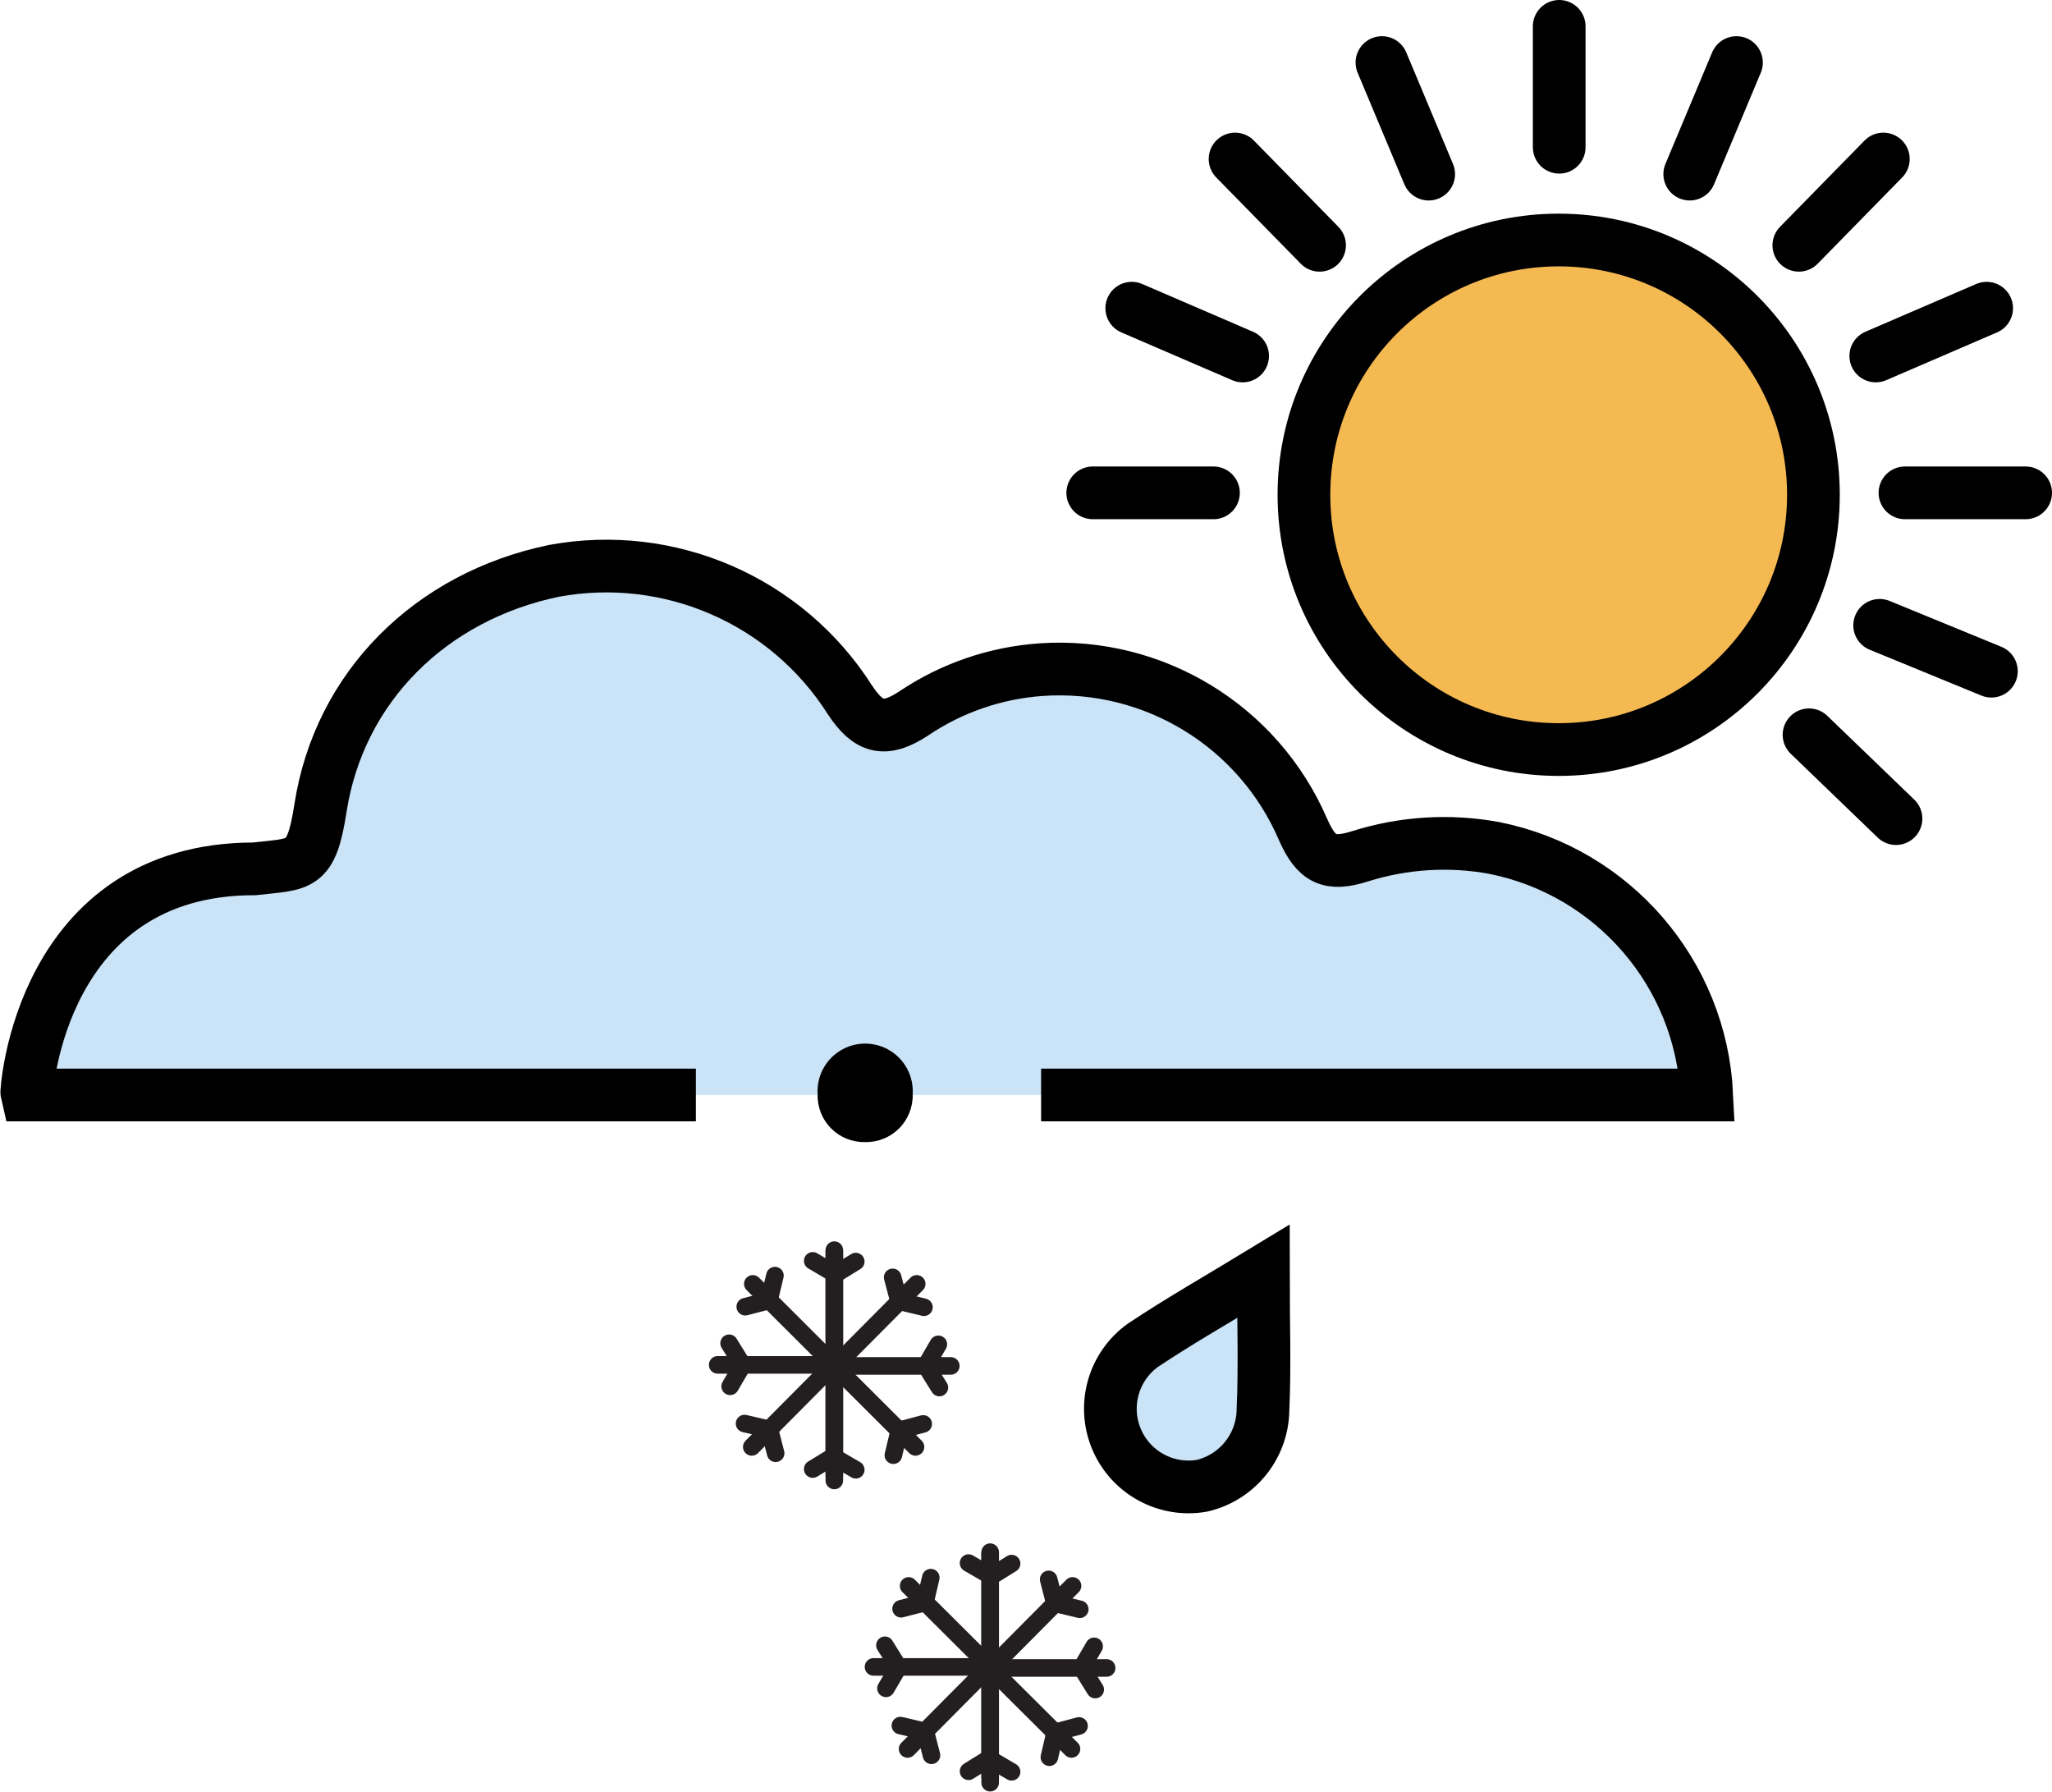
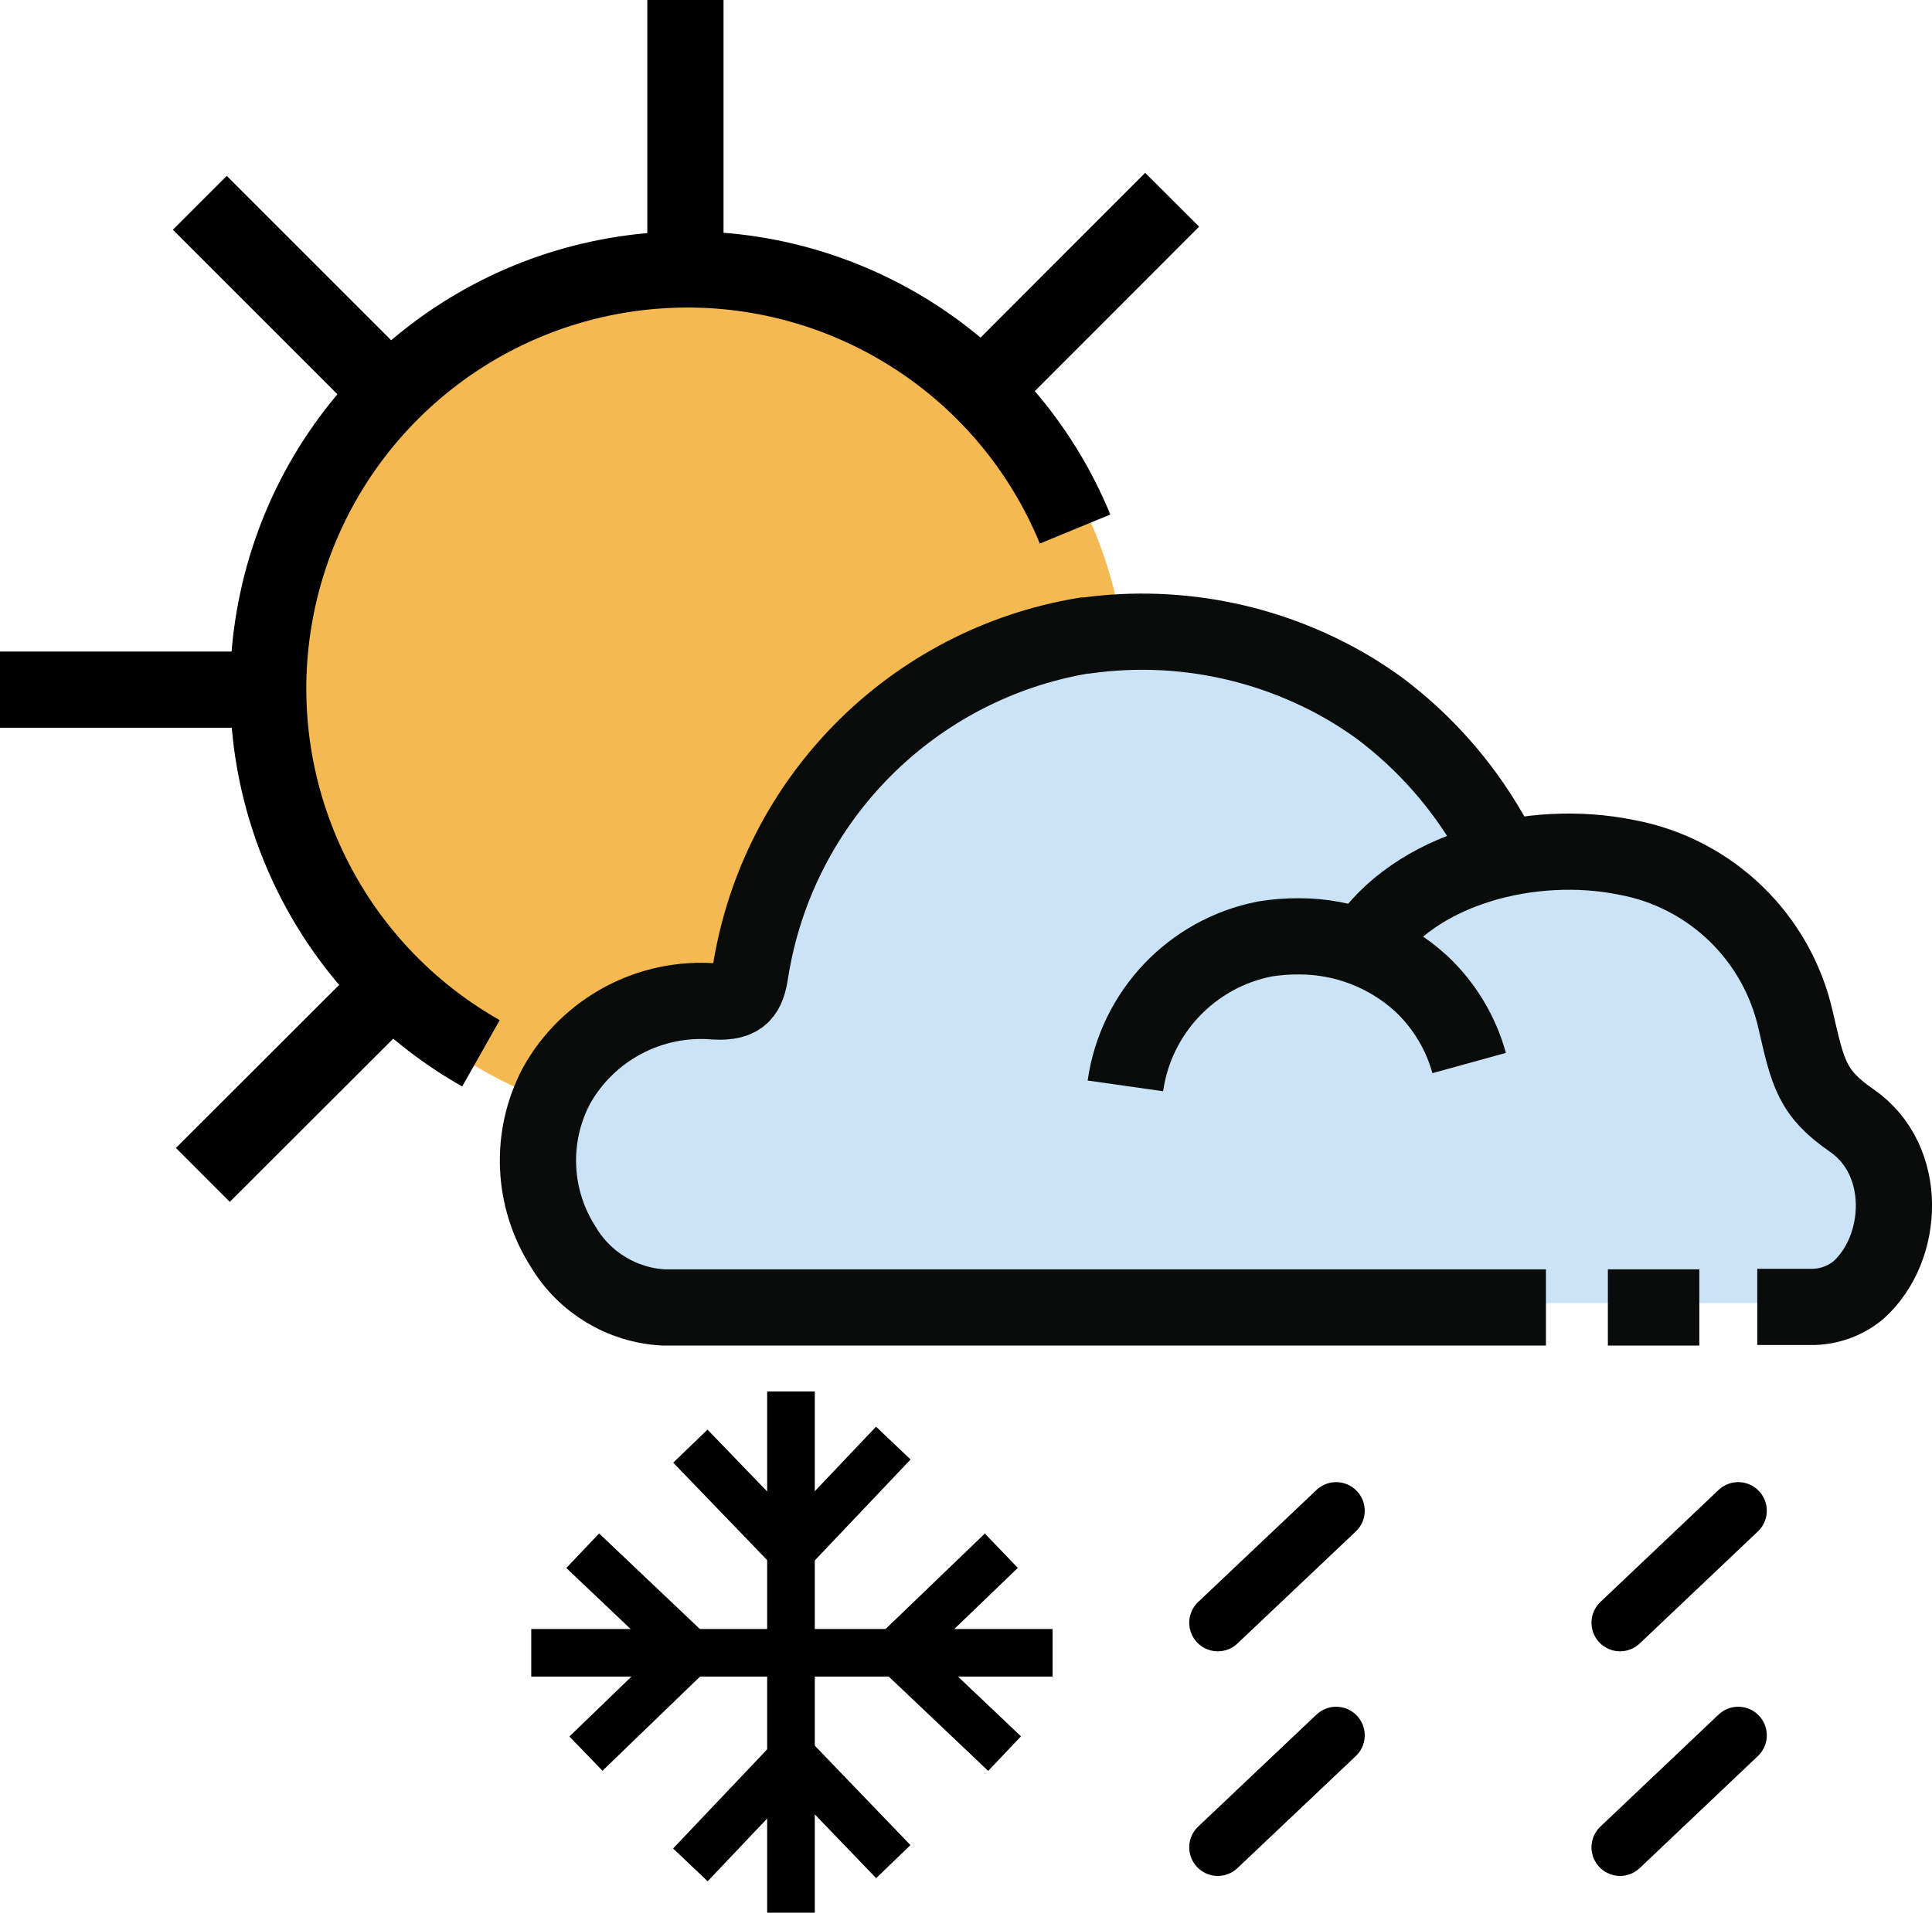
- <svg xmlns="http://www.w3.org/2000/svg" viewBox="0 0 116.8 101.96">
+ <svg xmlns="http://www.w3.org/2000/svg" viewBox="0 0 101.39 100.4">
  <defs>
-     <style>.cls-1{fill:#cae3f6;}.cls-2{fill:#f5b952;}.cls-3,.cls-4,.cls-5,.cls-6{fill:none;stroke-miterlimit:10;}.cls-3,.cls-4{stroke:#231f20;}.cls-3,.cls-6{stroke-linecap:round;}.cls-5,.cls-6{stroke:#000;stroke-width:3px;}</style>
+     <style>.cls-1{fill:#f5b952;}.cls-2{fill:#cae3f6;}.cls-3,.cls-4,.cls-5,.cls-6,.cls-7{fill:none;stroke-miterlimit:10;}.cls-3,.cls-4,.cls-5,.cls-6{stroke:#000;}.cls-3{stroke-width:2.5px;}.cls-4{stroke-linecap:round;stroke-width:3px;}.cls-5,.cls-6,.cls-7{stroke-width:4px;}.cls-6{stroke-linecap:square;}.cls-7{stroke:#0a0b0b;}</style>
  </defs>
  <g id="Layer_2" data-name="Layer 2">
    <g id="Layer_1-2" data-name="Layer 1">
-       <path class="cls-1" d="M71.91,72.36c-2.48,1.51-4.72,2.78-6.85,4.2a4.45,4.45,0,0,0,3.36,8,4.5,4.5,0,0,0,3.47-4.36C72,77.73,71.91,75.25,71.91,72.36Z" />
-       <path class="cls-1" d="M59.26,62.32H97.15a15.07,15.07,0,0,0-12.1-14.06,15.87,15.87,0,0,0-7.62.47c-1.76.56-2.5.2-3.26-1.52a15.1,15.1,0,0,0-14.88-9.1A14.82,14.82,0,0,0,52,40.61c-1.62,1.06-2.55.86-3.63-.79a16.43,16.43,0,0,0-16.84-7.33c-7,1.45-12.22,6.59-13.29,13.51-.53,3.41-1.13,3.15-3.77,3.45-12.16,0-13,12.68-12.95,12.87H39.61" />
-       <path class="cls-2" d="M88.72,42.48h0a14.49,14.49,0,0,0,0-29h0a14.49,14.49,0,0,0,0,29h0Z" />
-       <line class="cls-3" x1="47.46" y1="72.57" x2="48.71" y2="71.8" />
-       <line class="cls-3" x1="48.71" y1="83.65" x2="47.49" y2="82.94" />
-       <line class="cls-3" x1="47.49" y1="77.74" x2="52.11" y2="82.35" />
-       <polyline class="cls-3" points="52.55 81.04 51.19 81.4 50.85 82.82" />
-       <line class="cls-3" x1="52.18" y1="73.07" x2="47.47" y2="77.81" />
-       <polyline class="cls-3" points="50.81 72.7 51.17 74.06 52.59 74.4" />
-       <line class="cls-3" x1="54.12" y1="77.74" x2="47.49" y2="77.74" />
-       <polyline class="cls-3" points="53.41 76.51 52.7 77.73 53.47 78.97" />
-       <line class="cls-4" x1="47.49" y1="84.02" x2="47.49" y2="71.15" />
-       <line class="cls-3" x1="47.49" y1="84.26" x2="47.49" y2="71.15" />
-       <line class="cls-3" x1="47.5" y1="82.85" x2="46.26" y2="83.61" />
-       <line class="cls-3" x1="46.26" y1="71.76" x2="47.47" y2="72.47" />
-       <line class="cls-3" x1="47.47" y1="77.68" x2="42.85" y2="73.07" />
-       <polyline class="cls-3" points="42.42 74.37 43.77 74.02 44.11 72.6" />
-       <line class="cls-3" x1="42.79" y1="82.35" x2="47.5" y2="77.61" />
-       <polyline class="cls-3" points="44.15 82.71 43.8 81.35 42.38 81.02" />
-       <line class="cls-3" x1="40.85" y1="77.68" x2="47.47" y2="77.68" />
-       <polyline class="cls-3" points="41.56 78.9 42.27 77.69 41.5 76.45" />
-       <line class="cls-3" x1="56.34" y1="89.76" x2="57.58" y2="88.99" />
-       <line class="cls-3" x1="57.58" y1="100.84" x2="56.37" y2="100.13" />
-       <line class="cls-3" x1="56.36" y1="94.93" x2="60.99" y2="99.54" />
-       <polyline class="cls-3" points="61.42 98.23 60.06 98.59 59.73 100.01" />
-       <line class="cls-3" x1="61.05" y1="90.26" x2="56.34" y2="95" />
-       <polyline class="cls-3" points="59.69 89.89 60.04 91.25 61.46 91.59" />
-       <line class="cls-3" x1="62.99" y1="94.93" x2="56.36" y2="94.93" />
-       <polyline class="cls-3" points="62.28 93.7 61.57 94.92 62.34 96.16" />
-       <line class="cls-4" x1="56.36" y1="101.21" x2="56.36" y2="88.34" />
-       <line class="cls-3" x1="56.36" y1="101.46" x2="56.36" y2="88.34" />
-       <line class="cls-3" x1="56.37" y1="100.04" x2="55.13" y2="100.81" />
-       <line class="cls-3" x1="55.13" y1="88.96" x2="56.34" y2="89.66" />
-       <line class="cls-3" x1="56.35" y1="94.87" x2="51.72" y2="90.26" />
-       <polyline class="cls-3" points="51.29 91.56 52.65 91.21 52.98 89.79" />
-       <line class="cls-3" x1="51.66" y1="99.54" x2="56.37" y2="94.8" />
-       <polyline class="cls-3" points="53.02 99.9 52.67 98.54 51.25 98.21" />
-       <line class="cls-3" x1="49.72" y1="94.87" x2="56.35" y2="94.87" />
-       <polyline class="cls-3" points="50.43 96.09 51.14 94.88 50.37 93.64" />
-       <path class="cls-5" d="M71.91,72.36c-2.48,1.51-4.72,2.78-6.85,4.2a4.45,4.45,0,0,0,3.36,8,4.5,4.5,0,0,0,3.47-4.36C72,77.73,71.91,75.25,71.91,72.36Z" />
-       <path class="cls-5" d="M59.26,62.32H97.15a15.07,15.07,0,0,0-12.1-14.06,15.87,15.87,0,0,0-7.62.47c-1.76.56-2.5.2-3.26-1.52a15.1,15.1,0,0,0-14.88-9.1A14.82,14.82,0,0,0,52,40.61c-1.62,1.06-2.55.86-3.63-.79a16.43,16.43,0,0,0-16.84-7.33c-7,1.45-12.22,6.59-13.29,13.51-.53,3.41-1.13,3.15-3.77,3.45-12.16,0-13,12.68-12.95,12.87H39.61" />
-       <path d="M49.24,65a2.64,2.64,0,0,1-2.7-2.73,2.71,2.71,0,1,1,5.41,0A2.65,2.65,0,0,1,49.24,65Z" />
-       <line class="cls-6" x1="69.07" y1="28.05" x2="62.2" y2="28.05" />
-       <line class="cls-6" x1="75.11" y1="13.96" x2="70.3" y2="9.05" />
-       <line class="cls-6" x1="81.32" y1="9.91" x2="78.66" y2="3.56" />
-       <line class="cls-6" x1="70.73" y1="20.26" x2="64.42" y2="17.54" />
-       <path class="cls-5" d="M88.72,42.66h0a14.49,14.49,0,0,0,0-29h0a14.49,14.49,0,1,0,0,29h0Z" />
-       <line class="cls-6" x1="108.43" y1="28.05" x2="115.3" y2="28.05" />
-       <line class="cls-6" x1="88.75" y1="8.38" x2="88.75" y2="1.5" />
-       <line class="cls-6" x1="102.97" y1="41.82" x2="107.92" y2="46.59" />
-       <line class="cls-6" x1="102.39" y1="13.96" x2="107.2" y2="9.05" />
-       <line class="cls-6" x1="106.99" y1="35.59" x2="113.35" y2="38.2" />
-       <line class="cls-6" x1="96.18" y1="9.91" x2="98.84" y2="3.56" />
-       <line class="cls-6" x1="106.77" y1="20.26" x2="113.08" y2="17.54" />
+       <path class="cls-1" d="M36.52,13.88A22.63,22.63,0,1,0,59.15,36.5,22.65,22.65,0,0,0,36.52,13.88Z" />
+       <path class="cls-2" d="M81.18,68.4H35a6.55,6.55,0,0,1-5.25-3.17,8.41,8.41,0,0,1-.36-8.47,8.68,8.68,0,0,1,8.31-4.41c1.4.07,1.69-.44,1.86-1.6A21.19,21.19,0,0,1,57,33.23l.1,0a21.34,21.34,0,0,1,14.15,3c.41.25.83.54,1.24.84a21.86,21.86,0,0,1,5.73,6.49l.66,1.13" />
+       <path class="cls-2" d="M59.17,56.75a9.15,9.15,0,0,1,7.3-7.69,11.41,11.41,0,0,1,1.79-.14,9.49,9.49,0,0,1,6.38,2.47,8.9,8.9,0,0,1,2.52,4.21" />
+       <path class="cls-2" d="M71.65,49.49c2.67-4.11,8.82-5.63,13.73-4.62a11.16,11.16,0,0,1,8.89,8.59c.62,2.71.82,3.74,2.92,5.19,3,2.06,2.77,6.68.35,8.86a3.8,3.8,0,0,1-2.31.89h-16" />
+       <line class="cls-2" x1="84.42" y1="68.4" x2="89.2" y2="68.4" />
+       <polyline class="cls-3" points="36.23 97.89 41.6 92.23 46.88 97.72" />
+       <polyline class="cls-3" points="46.88 75.75 41.52 81.4 36.23 75.91" />
+       <line class="cls-3" x1="41.51" y1="73.04" x2="41.51" y2="100.4" />
+       <polyline class="cls-3" points="52.72 92.05 47.06 86.68 52.55 81.4" />
+       <polyline class="cls-3" points="30.58 81.4 36.23 86.76 30.75 92.05" />
+       <line class="cls-3" x1="27.88" y1="86.76" x2="55.24" y2="86.76" />
+       <line class="cls-4" x1="91.22" y1="91.09" x2="85.02" y2="96.97" />
+       <line class="cls-4" x1="70.12" y1="91.09" x2="63.91" y2="96.97" />
+       <line class="cls-4" x1="91.22" y1="79.3" x2="85.02" y2="85.18" />
+       <line class="cls-4" x1="70.12" y1="79.3" x2="63.91" y2="85.18" />
+       <path class="cls-5" d="M56.42,27.77A22,22,0,1,0,25.24,55.29" />
+       <line class="cls-6" x1="35.97" y1="14.01" x2="35.97" y2="2" />
+       <line class="cls-6" x1="14.01" y1="36.2" x2="2" y2="36.2" />
+       <line class="cls-6" x1="20.4" y1="20.56" x2="11.9" y2="12.06" />
+       <line class="cls-6" x1="51.61" y1="20.4" x2="60.1" y2="11.9" />
+       <line class="cls-6" x1="20.56" y1="51.77" x2="12.06" y2="60.26" />
+       <path class="cls-7" d="M81.13,68.63H34.82a6.53,6.53,0,0,1-5.26-3.18A8.4,8.4,0,0,1,29.2,57a8.69,8.69,0,0,1,8.33-4.43c1.4.07,1.69-.44,1.86-1.6A21.26,21.26,0,0,1,56.9,33.36l.11,0a21.37,21.37,0,0,1,14.18,3c.41.26.83.54,1.24.84a21.74,21.74,0,0,1,5.75,6.51l.67,1.13" />
+       <path class="cls-7" d="M59.06,57a9.17,9.17,0,0,1,7.31-7.71,10.54,10.54,0,0,1,1.81-.14,9.47,9.47,0,0,1,6.39,2.47A9,9,0,0,1,77.1,55.8" />
+       <path class="cls-7" d="M71.57,49.67C74.25,45.54,80.41,44,85.34,45a11.19,11.19,0,0,1,8.91,8.62c.63,2.71.83,3.75,2.93,5.2,3,2.07,2.78,6.7.36,8.89a3.83,3.83,0,0,1-2.32.89h-3" />
+       <line class="cls-7" x1="84.38" y1="68.63" x2="89.18" y2="68.63" />
    </g>
  </g>
</svg>
